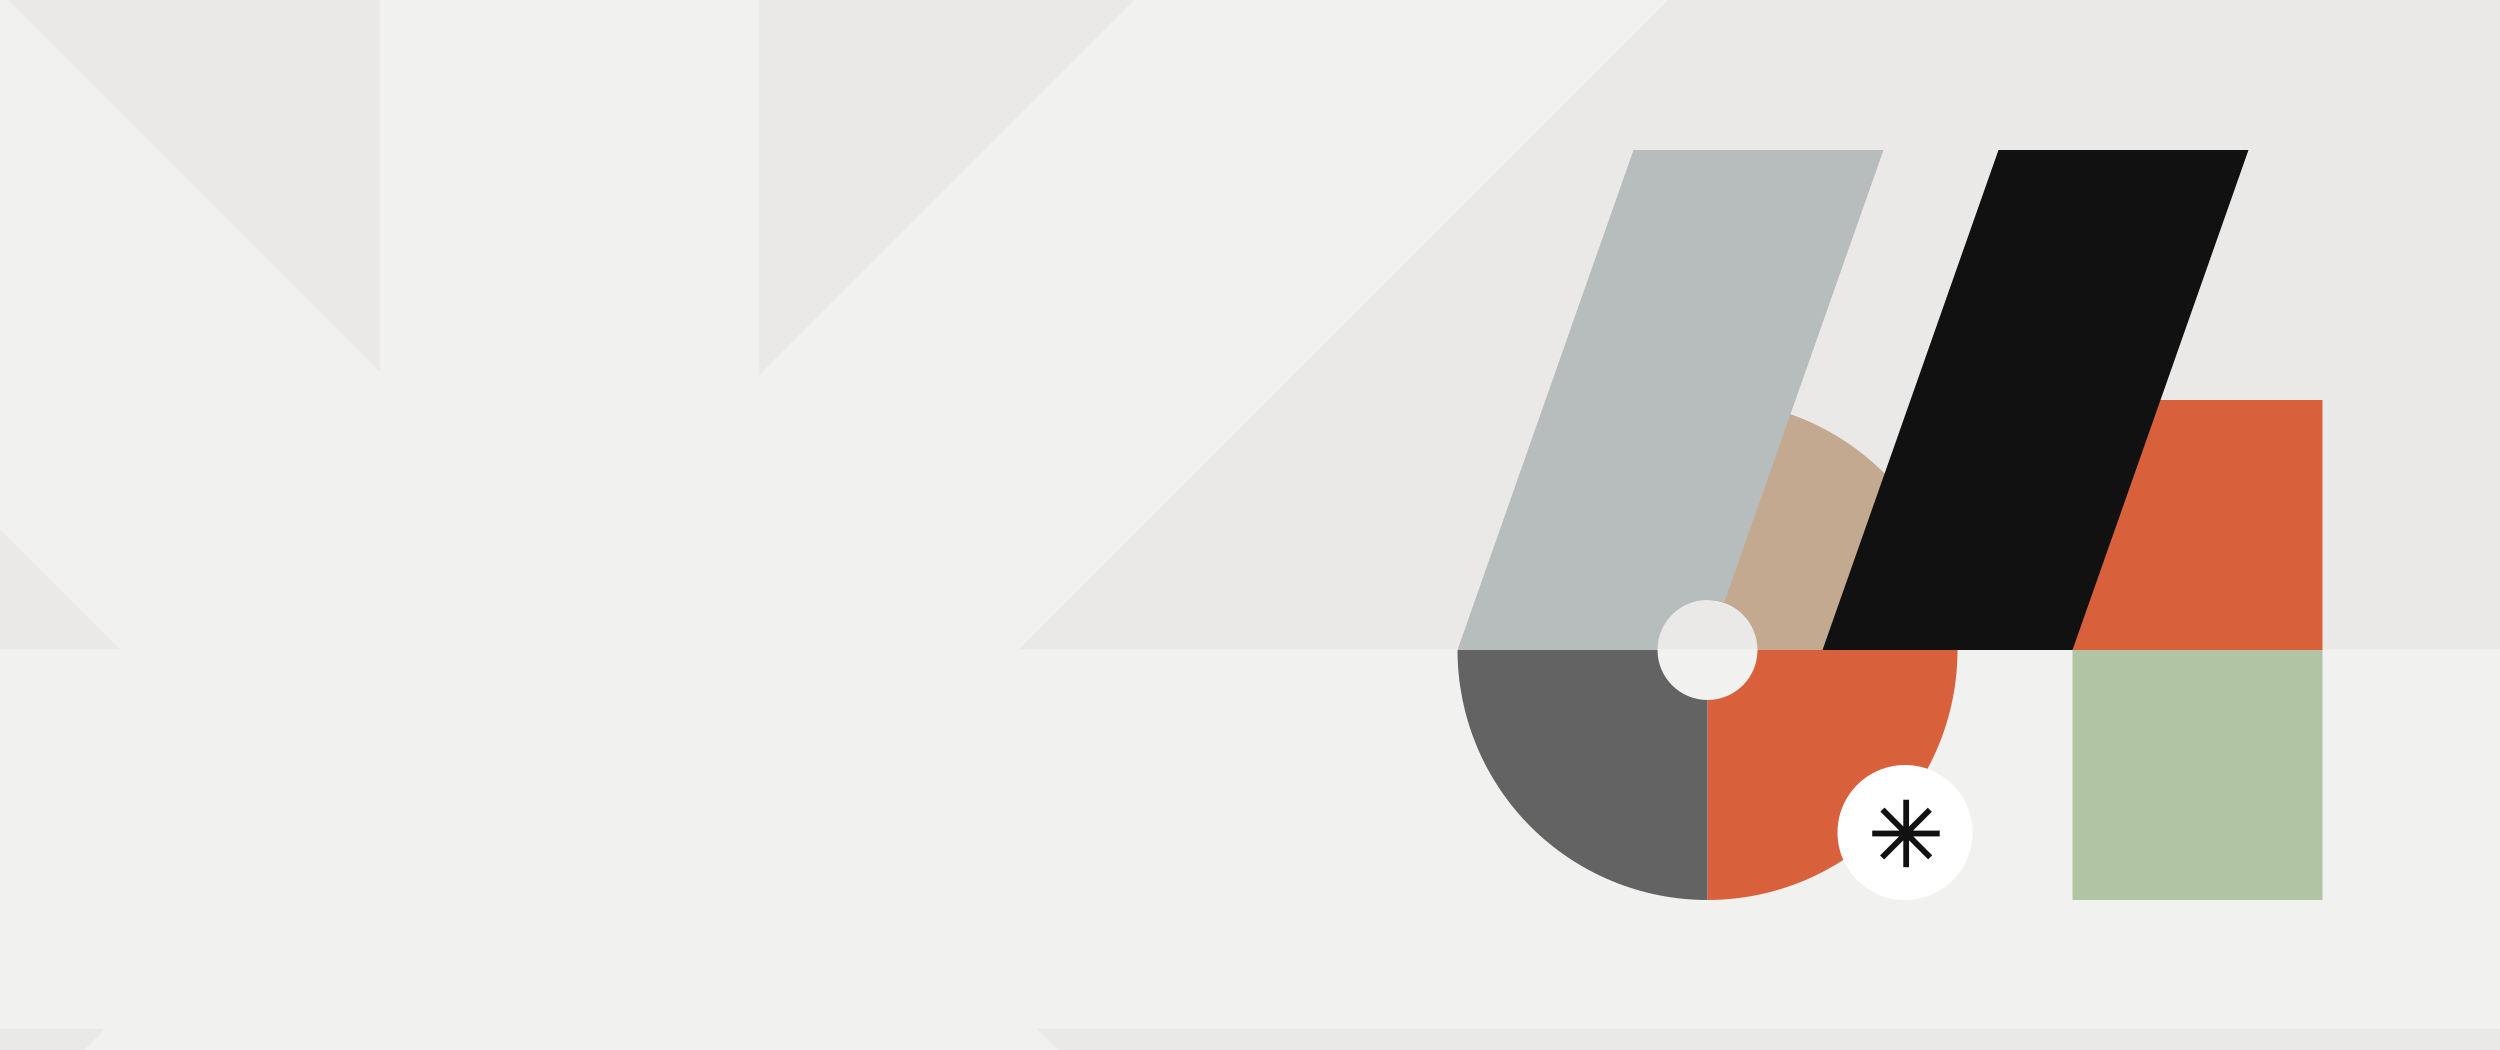
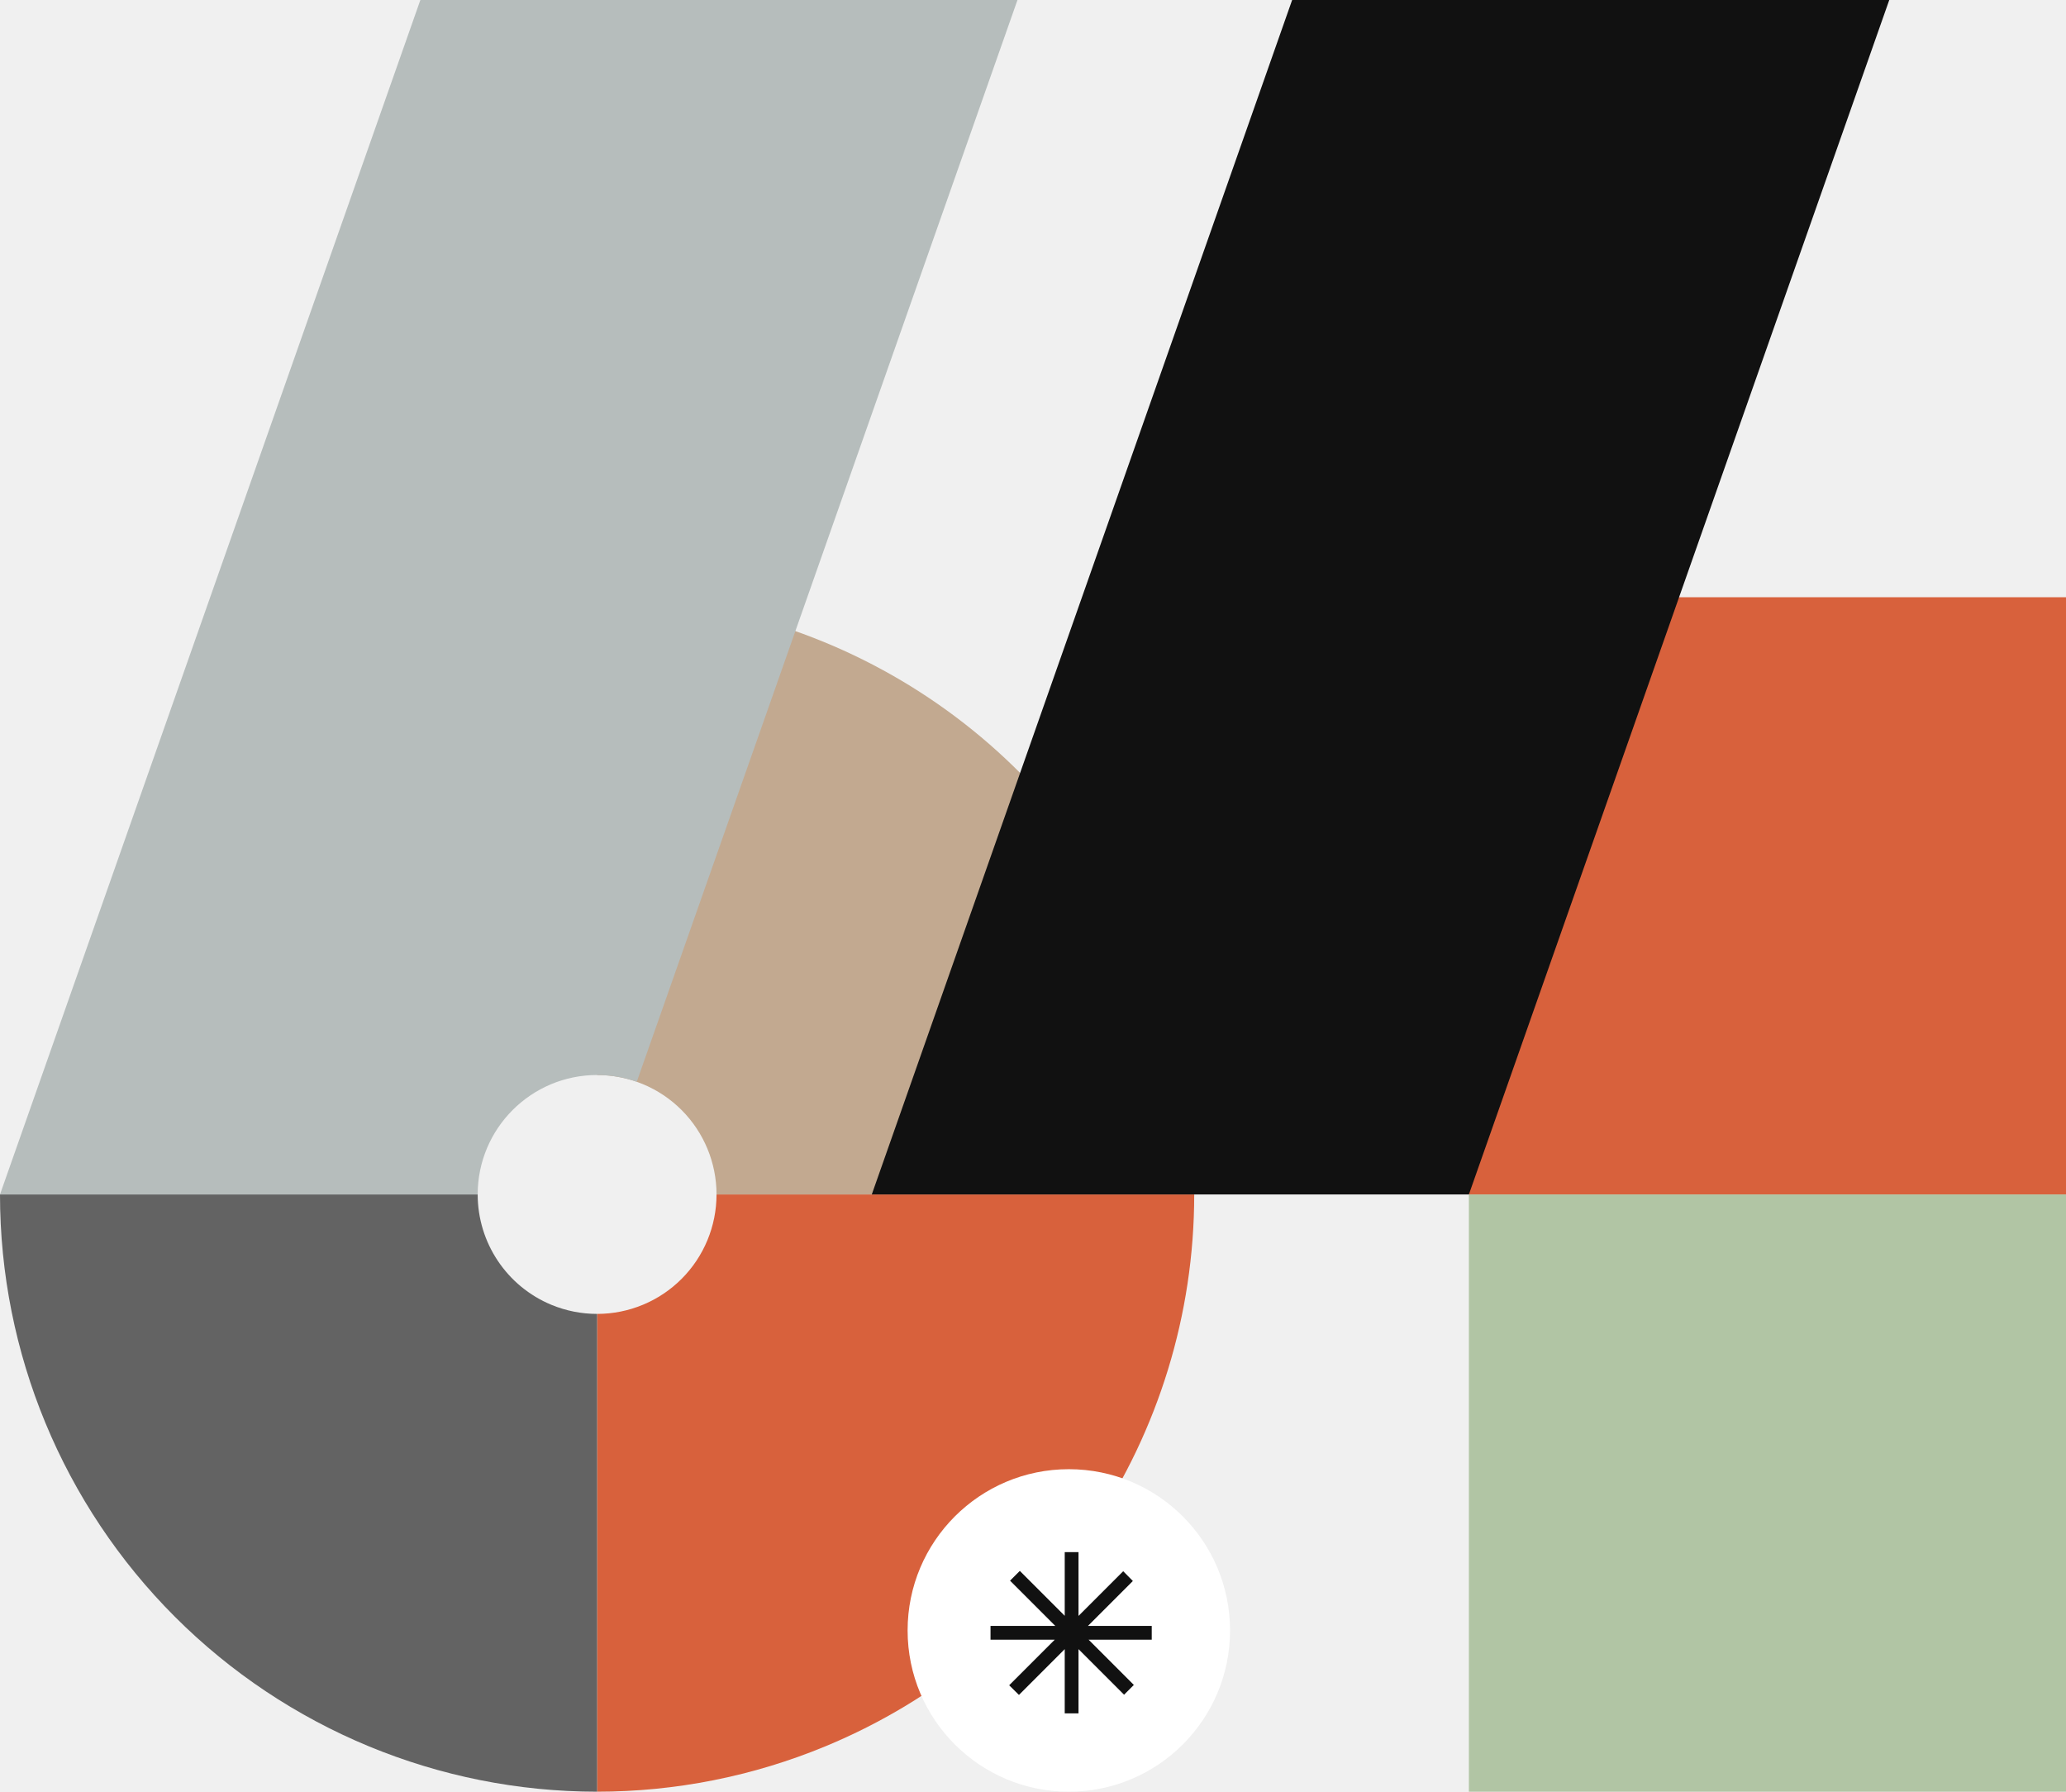
- <svg xmlns="http://www.w3.org/2000/svg" width="1000" height="420" viewBox="0 0 1000 420" fill="none">
-   <g clip-path="url(#clip0_945_5606)">
-     <rect width="1000" height="420" fill="#EAE9E7" />
-     <path d="M303.711 -552.516V149.852L795.846 -342.283L902.156 -234.778L407.632 259.746H1110V411.448H414.799L912.907 909.556L805.402 1017.06L303.711 515.37V1222.52H152.009V515.37L-352.071 1019.45L-459.577 913.139L42.115 411.448H-665.031V259.746H48.087L-450.021 -238.361L-342.515 -345.867L152.009 148.657V-552.516H303.711Z" fill="white" fill-opacity="0.35" />
-     <path d="M783 260C783 273.132 780.413 286.136 775.388 298.268C770.362 310.401 762.997 321.425 753.711 330.711C744.425 339.997 733.401 347.362 721.268 352.388C709.136 357.413 696.132 360 683 360L683 280C685.626 280 688.227 279.483 690.654 278.478C693.08 277.472 695.285 275.999 697.142 274.142C698.999 272.285 700.472 270.08 701.478 267.654C702.483 265.227 703 262.626 703 260H783Z" fill="#D8613C" />
-     <path d="M683 160C696.132 160 709.136 162.587 721.268 167.612C733.401 172.638 744.425 180.003 753.711 189.289C762.997 198.575 770.362 209.599 775.388 221.732C780.413 233.864 783 246.868 783 260L703 260C703 257.374 702.483 254.773 701.478 252.346C700.472 249.92 698.999 247.715 697.142 245.858C695.285 244.001 693.08 242.528 690.654 241.522C688.227 240.517 685.626 240 683 240V160Z" fill="#C2A990" />
-     <path d="M683 360C669.868 360 656.864 357.413 644.732 352.388C632.599 347.362 621.575 339.996 612.289 330.711C603.003 321.425 595.637 310.401 590.612 298.268C585.587 286.136 583 273.132 583 260L663 260C663 262.626 663.517 265.227 664.522 267.654C665.527 270.08 667.001 272.285 668.858 274.142C670.715 275.999 672.92 277.472 675.346 278.478C677.773 279.483 680.374 280 683 280L683 360Z" fill="#636363" />
-     <path fill-rule="evenodd" clip-rule="evenodd" d="M753.4 60H653.4L583 260L663 260C663 248.954 671.954 240 683 240C685.329 240 687.564 240.398 689.642 241.129L753.4 60Z" fill="#B6BDBC" />
-     <rect x="829" y="160" width="100" height="100" fill="#D8613C" />
-     <rect x="829" y="260" width="100" height="100" fill="#B1C5A4" />
-     <path d="M799.4 60H899.4L829 260H729L799.4 60Z" fill="#111111" />
-     <circle cx="762" cy="333" r="27" fill="white" />
-     <path d="M763.621 319.886V330.569L771.107 323.084L772.724 324.719L765.202 332.241H775.886V334.549H765.311L772.888 342.125L771.252 343.761L763.621 336.129V346.886H761.314V336.129L753.646 343.797L752.011 342.18L759.642 334.549H748.886V332.241H759.733L752.156 324.664L753.792 323.029L761.314 330.551V319.886H763.621Z" fill="#111111" />
-   </g>
-   <defs>
-     <clipPath id="clip0_945_5606">
-       <rect width="1000" height="420" fill="white" />
-     </clipPath>
-   </defs>
+ <svg xmlns="http://www.w3.org/2000/svg" width="346" height="300" fill="none" viewBox="0 0 346 300">
+   <path fill="#D8613C" d="M200 200a100.006 100.006 0 0 1-61.732 92.388A100.006 100.006 0 0 1 100 300v-80a20.006 20.006 0 0 0 14.142-5.858A20.006 20.006 0 0 0 120 200h80Z" />
+   <path fill="#C2A990" d="M100 100a100.006 100.006 0 0 1 92.388 61.732A100.006 100.006 0 0 1 200 200h-80a20.006 20.006 0 0 0-5.858-14.142A20.006 20.006 0 0 0 100 180v-80Z" />
+   <path fill="#636363" d="M100 300a100.01 100.01 0 0 1-70.71-29.289A100 100 0 0 1 0 200h80a20.005 20.005 0 0 0 12.346 18.478A20.002 20.002 0 0 0 100 220v80Z" />
+   <path fill="#B6BDBC" fill-rule="evenodd" d="M170.4 0h-100L0 200h80c0-11.046 8.954-20 20-20 2.329 0 4.564.398 6.642 1.129L170.4 0Z" clip-rule="evenodd" />
+   <path fill="#D8613C" d="M246 100h100v100H246z" />
+   <path fill="#B1C5A4" d="M246 200h100v100H246z" />
+   <path fill="#111" d="M216.4 0h100L246 200H146L216.4 0Z" />
+   <circle cx="179" cy="273" r="27" fill="#fff" />
+   <path fill="#111" d="M180.621 259.886v10.683l7.486-7.485 1.617 1.635-7.522 7.522h10.684v2.308h-10.575l7.577 7.576-1.636 1.636-7.631-7.632v10.757h-2.307v-10.757l-7.668 7.668-1.635-1.617 7.631-7.631h-10.756v-2.308h10.847l-7.577-7.577 1.636-1.635 7.522 7.522v-10.665h2.307Z" />
</svg>
